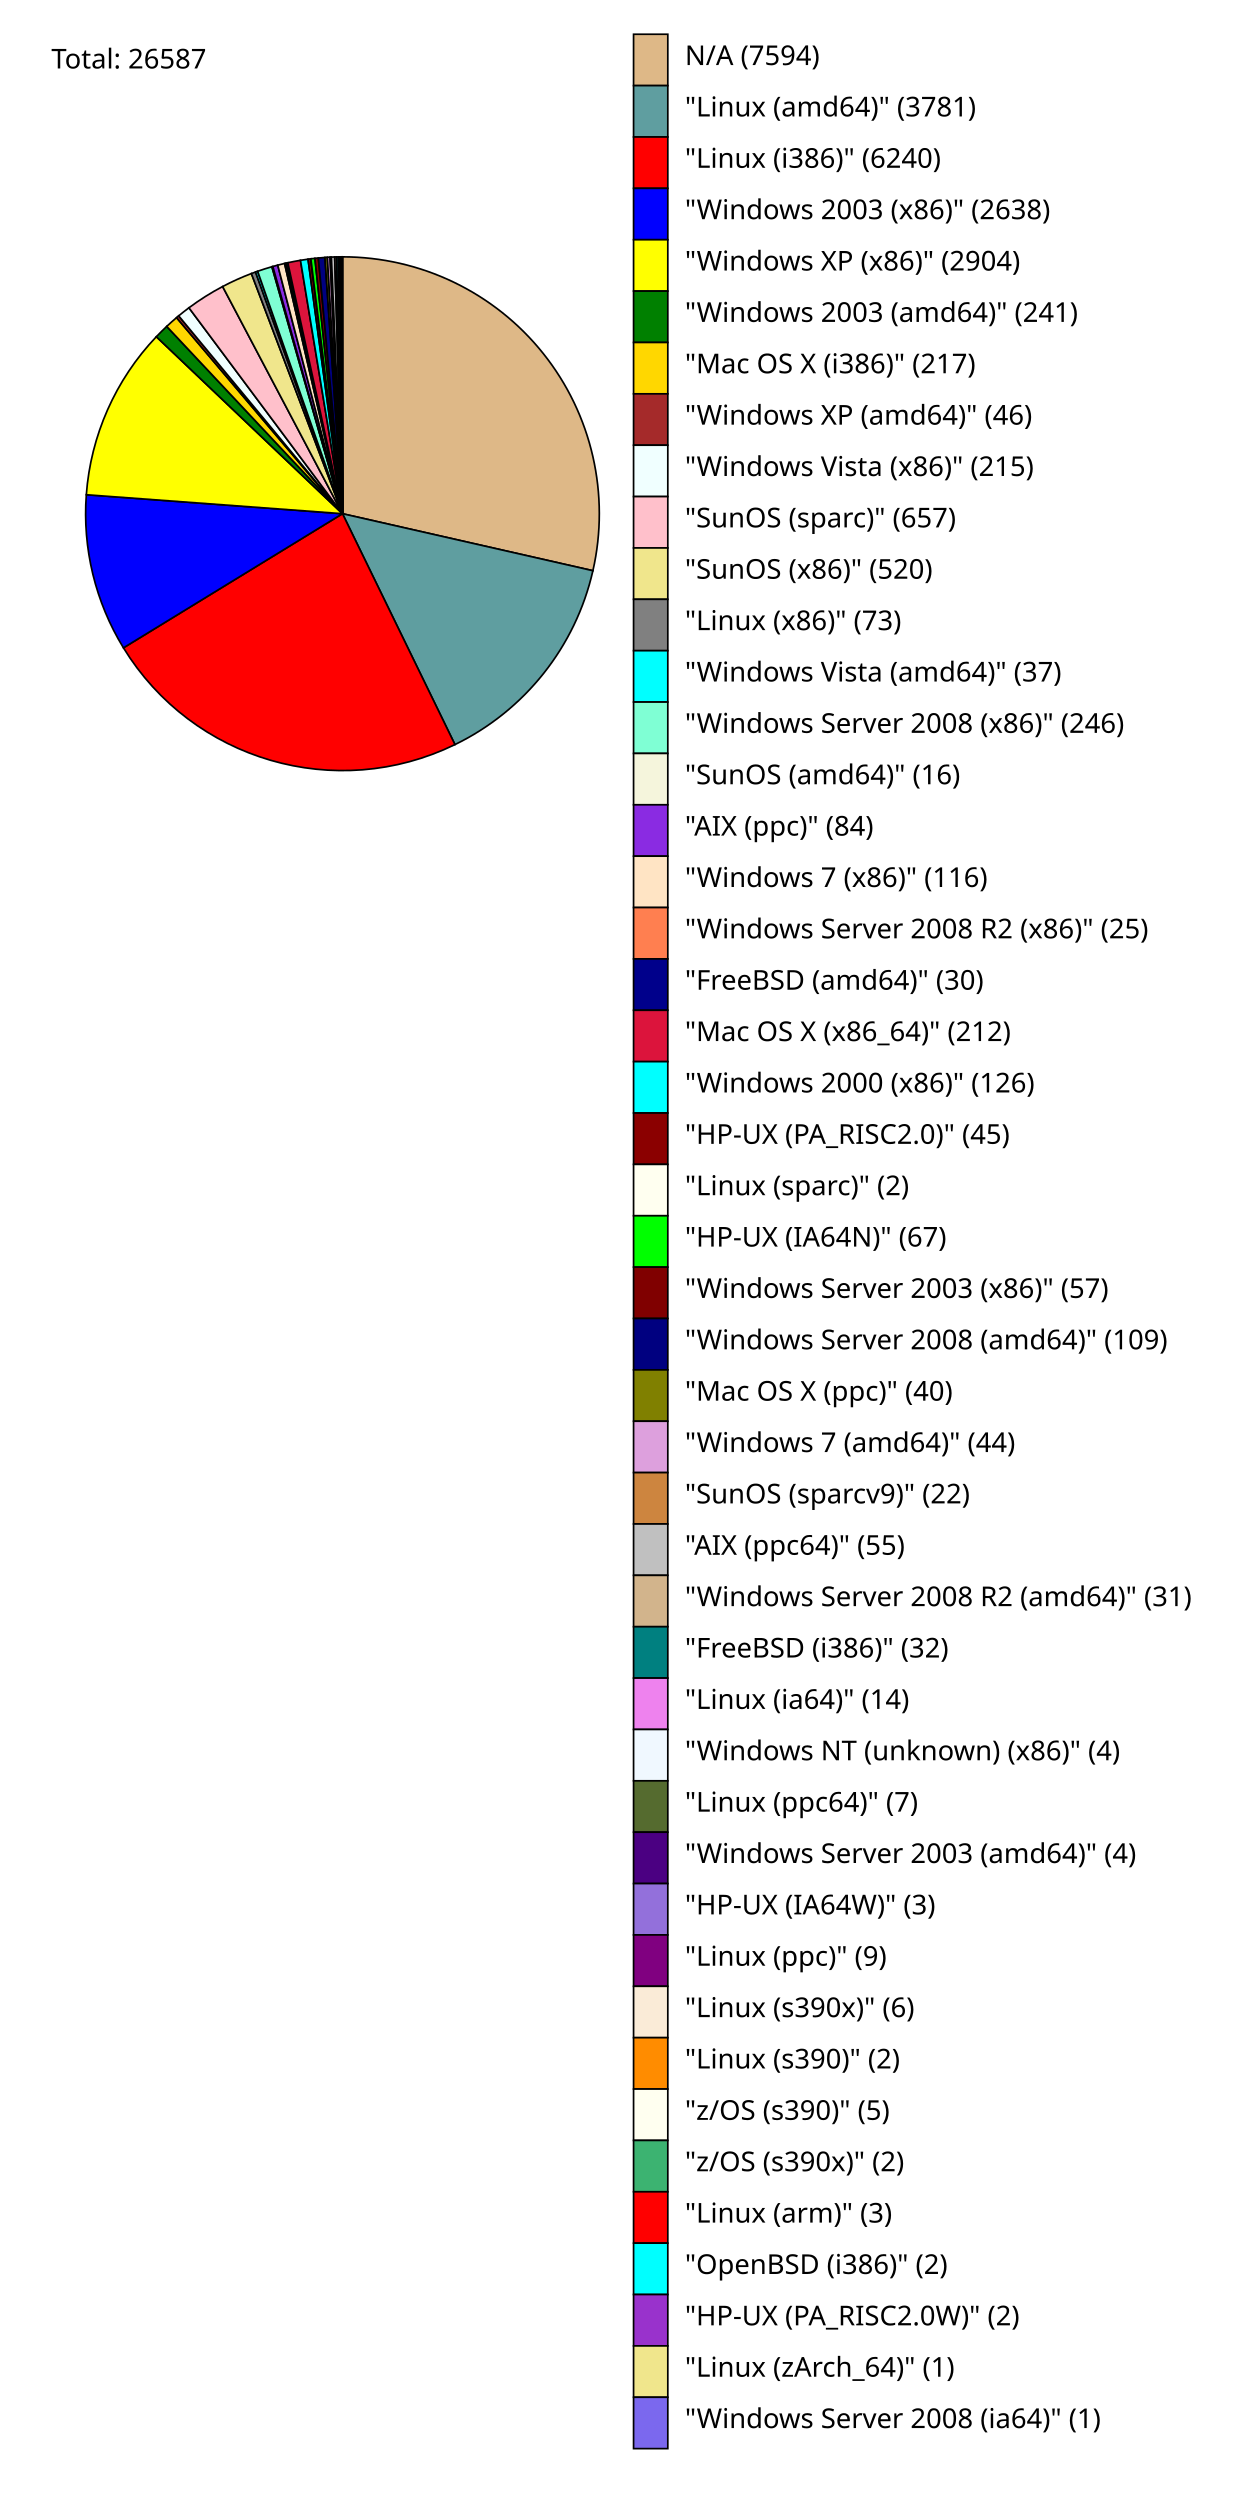
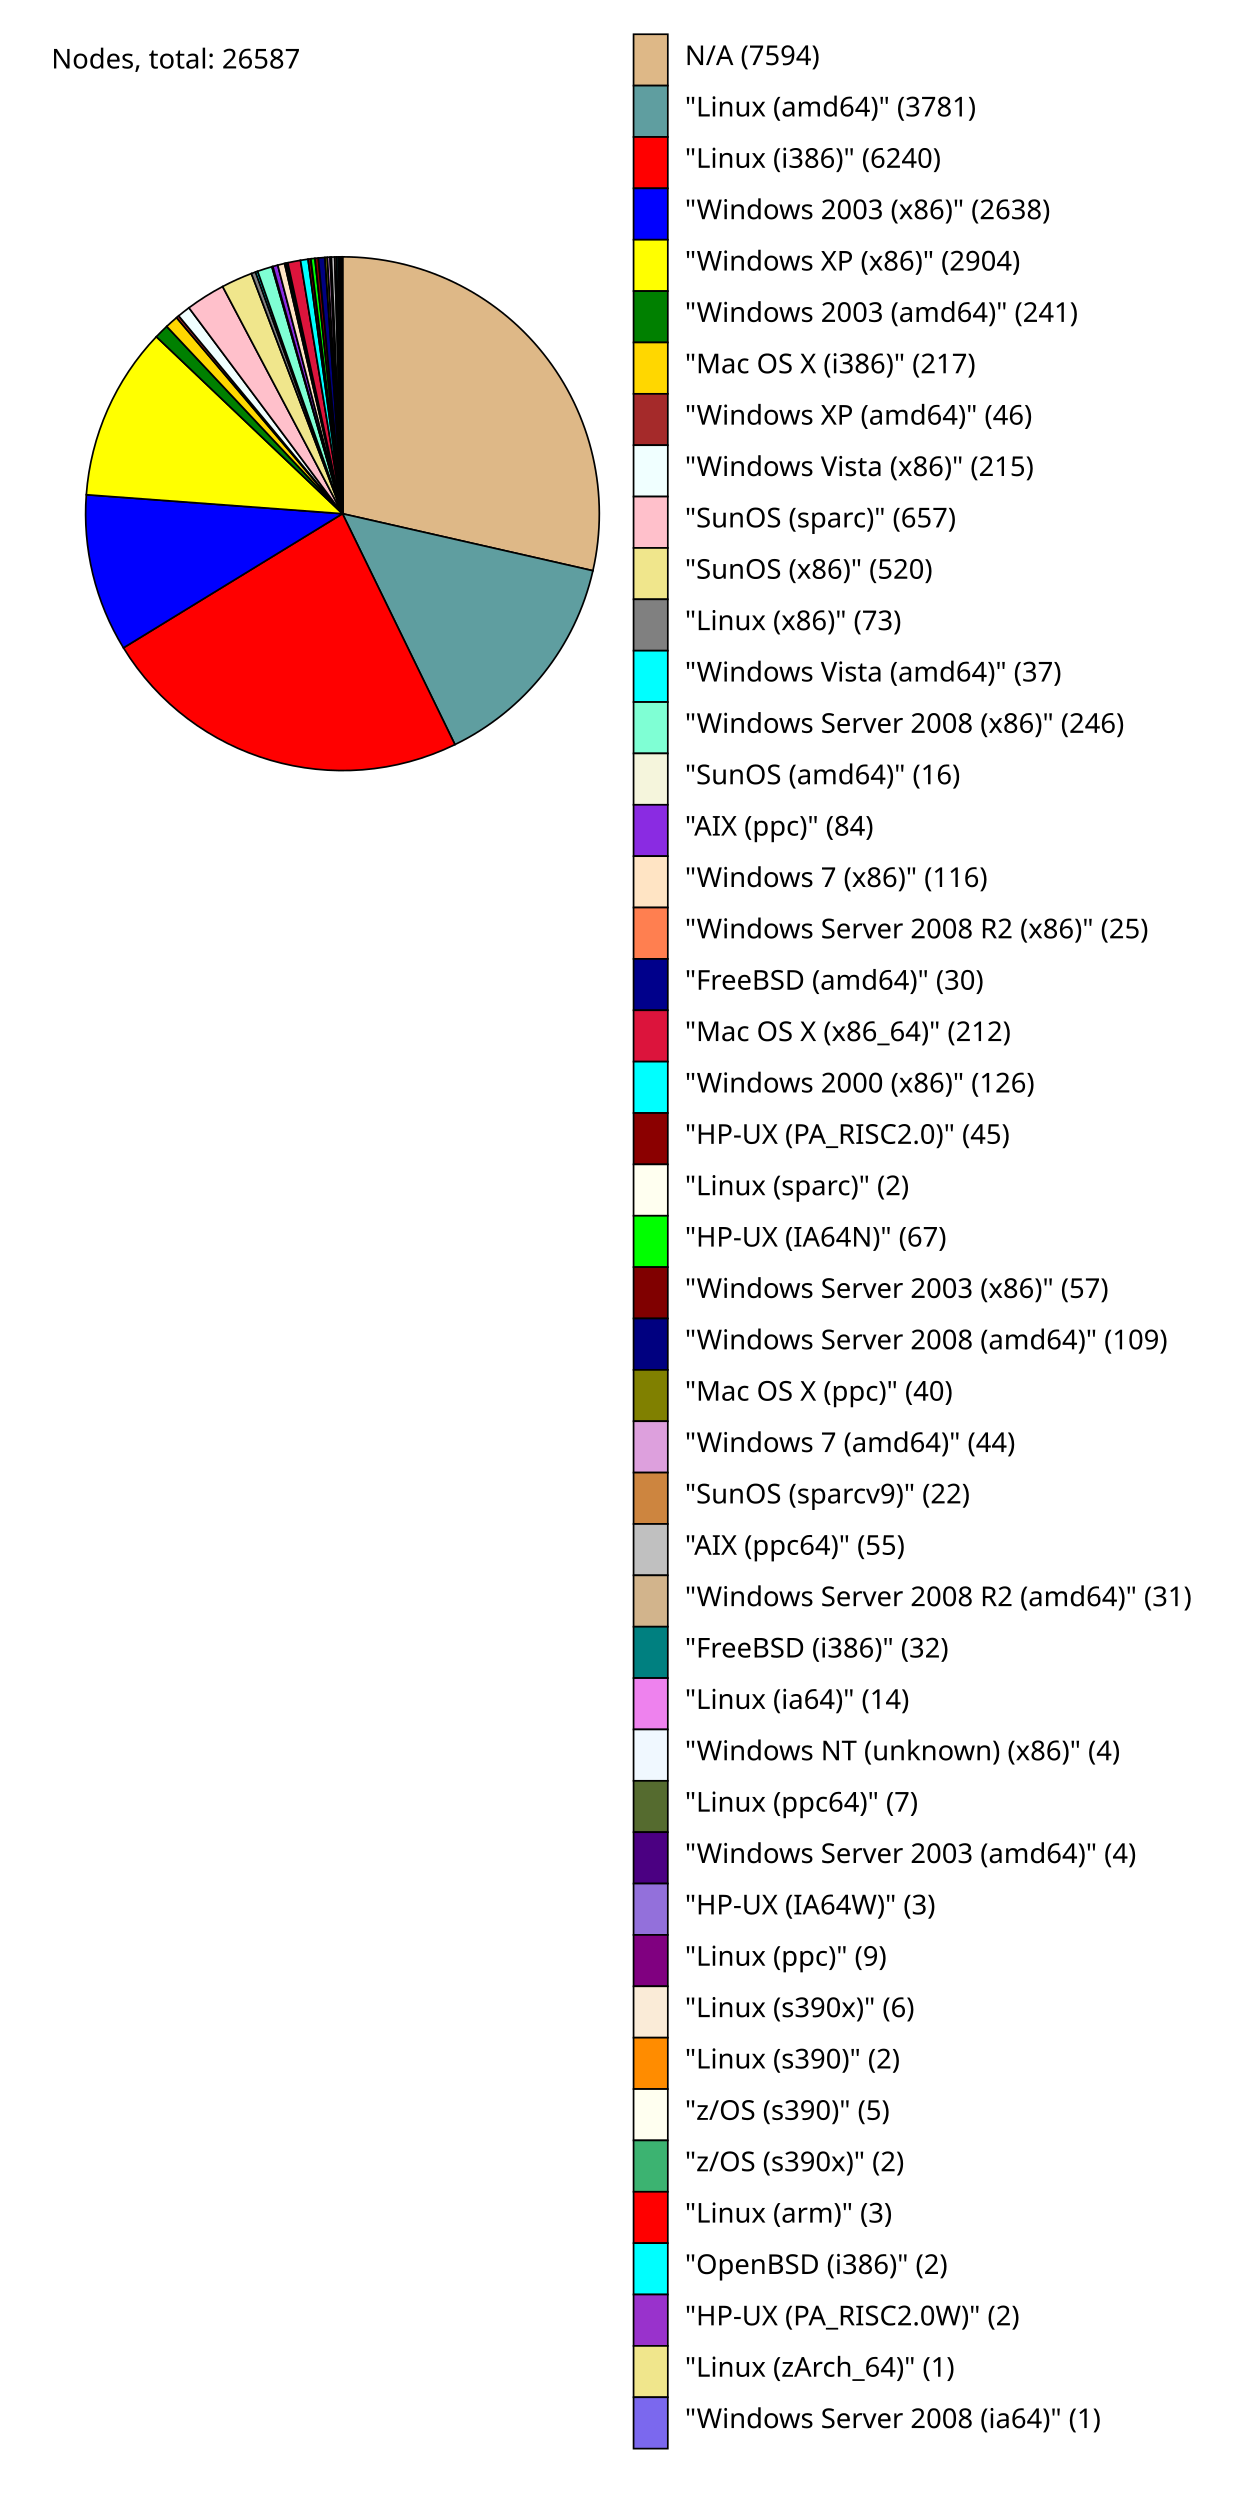
<svg xmlns="http://www.w3.org/2000/svg" version="1.1" preserveAspectRatio="none" viewBox="0 0 720 1460">
-   <text x="30" y="40" font-family="sans-serif" font-size="16">Total: 26587</text>
+   <text x="30" y="40" font-family="sans-serif" font-size="16">Nodes, total: 26587</text>
  <path d="M 200,300 L 200.0,150.0 A 150,150 0 0 1 346.257,333.299 Z" fill="BurlyWood" stroke="black" stroke-width="1" />
  <rect x="370" y="20" width="20" height="30" fill="BurlyWood" stroke="black" stroke-width="1" />
  <text x="400" y="38" font-family="sans-serif" font-size="16">N/A (7594)</text>
  <path d="M 200,300 L 346.257,333.299 A 150,150 0 0 1 265.702,434.845 Z" fill="CadetBlue" stroke="black" stroke-width="1" />
  <rect x="370" y="50" width="20" height="30" fill="CadetBlue" stroke="black" stroke-width="1" />
  <text x="400" y="68" font-family="sans-serif" font-size="16">"Linux (amd64)" (3781)</text>
  <path d="M 200,300 L 265.702,434.845 A 150,150 0 0 1 72.083,378.341 Z" fill="red" stroke="black" stroke-width="1" />
  <rect x="370" y="80" width="20" height="30" fill="red" stroke="black" stroke-width="1" />
  <text x="400" y="98" font-family="sans-serif" font-size="16">"Linux (i386)" (6240)</text>
  <path d="M 200,300 L 72.083,378.341 A 150,150 0 0 1 50.41,288.923 Z" fill="blue" stroke="black" stroke-width="1" />
  <rect x="370" y="110" width="20" height="30" fill="blue" stroke="black" stroke-width="1" />
  <text x="400" y="128" font-family="sans-serif" font-size="16">"Windows 2003 (x86)" (2638)</text>
  <path d="M 200,300 L 50.41,288.923 A 150,150 0 0 1 91.295,196.64 Z" fill="yellow" stroke="black" stroke-width="1" />
  <rect x="370" y="140" width="20" height="30" fill="yellow" stroke="black" stroke-width="1" />
  <text x="400" y="158" font-family="sans-serif" font-size="16">"Windows XP (x86)" (2904)</text>
  <path d="M 200,300 L 91.295,196.64 A 150,150 0 0 1 97.355,190.62 Z" fill="green" stroke="black" stroke-width="1" />
  <rect x="370" y="170" width="20" height="30" fill="green" stroke="black" stroke-width="1" />
  <text x="400" y="188" font-family="sans-serif" font-size="16">"Windows 2003 (amd64)" (241)</text>
  <path d="M 200,300 L 97.355,190.62 A 150,150 0 0 1 103.097,185.502 Z" fill="gold" stroke="black" stroke-width="1" />
  <rect x="370" y="200" width="20" height="30" fill="gold" stroke="black" stroke-width="1" />
  <text x="400" y="218" font-family="sans-serif" font-size="16">"Mac OS X (i386)" (217)</text>
  <path d="M 200,300 L 103.097,185.502 A 150,150 0 0 1 104.347,184.455 Z" fill="brown" stroke="black" stroke-width="1" />
  <rect x="370" y="230" width="20" height="30" fill="brown" stroke="black" stroke-width="1" />
  <text x="400" y="248" font-family="sans-serif" font-size="16">"Windows XP (amd64)" (46)</text>
  <path d="M 200,300 L 104.347,184.455 A 150,150 0 0 1 110.339,179.746 Z" fill="Azure" stroke="black" stroke-width="1" />
  <rect x="370" y="260" width="20" height="30" fill="Azure" stroke="black" stroke-width="1" />
  <text x="400" y="278" font-family="sans-serif" font-size="16">"Windows Vista (x86)" (215)</text>
  <path d="M 200,300 L 110.339,179.746 A 150,150 0 0 1 130.014,167.328 Z" fill="pink" stroke="black" stroke-width="1" />
  <rect x="370" y="290" width="20" height="30" fill="pink" stroke="black" stroke-width="1" />
  <text x="400" y="308" font-family="sans-serif" font-size="16">"SunOS (sparc)" (657)</text>
  <path d="M 200,300 L 130.014,167.328 A 150,150 0 0 1 146.805,159.749 Z" fill="khaki" stroke="black" stroke-width="1" />
  <rect x="370" y="320" width="20" height="30" fill="khaki" stroke="black" stroke-width="1" />
  <text x="400" y="338" font-family="sans-serif" font-size="16">"SunOS (x86)" (520)</text>
  <path d="M 200,300 L 146.805,159.749 A 150,150 0 0 1 149.232,158.852 Z" fill="gray" stroke="black" stroke-width="1" />
  <rect x="370" y="350" width="20" height="30" fill="gray" stroke="black" stroke-width="1" />
  <text x="400" y="368" font-family="sans-serif" font-size="16">"Linux (x86)" (73)</text>
  <path d="M 200,300 L 149.232,158.852 A 150,150 0 0 1 150.468,158.414 Z" fill="Aqua" stroke="black" stroke-width="1" />
  <rect x="370" y="380" width="20" height="30" fill="Aqua" stroke="black" stroke-width="1" />
  <text x="400" y="398" font-family="sans-serif" font-size="16">"Windows Vista (amd64)" (37)</text>
  <path d="M 200,300 L 150.468,158.414 A 150,150 0 0 1 158.779,155.775 Z" fill="Aquamarine" stroke="black" stroke-width="1" />
  <rect x="370" y="410" width="20" height="30" fill="Aquamarine" stroke="black" stroke-width="1" />
  <text x="400" y="428" font-family="sans-serif" font-size="16">"Windows Server 2008 (x86)" (246)</text>
  <path d="M 200,300 L 158.779,155.775 A 150,150 0 0 1 159.324,155.62 Z" fill="beige" stroke="black" stroke-width="1" />
  <rect x="370" y="440" width="20" height="30" fill="beige" stroke="black" stroke-width="1" />
  <text x="400" y="458" font-family="sans-serif" font-size="16">"SunOS (amd64)" (16)</text>
  <path d="M 200,300 L 159.324,155.62 A 150,150 0 0 1 162.198,154.841 Z" fill="blueviolet" stroke="black" stroke-width="1" />
  <rect x="370" y="470" width="20" height="30" fill="blueviolet" stroke="black" stroke-width="1" />
  <text x="400" y="488" font-family="sans-serif" font-size="16">"AIX (ppc)" (84)</text>
  <path d="M 200,300 L 162.198,154.841 A 150,150 0 0 1 166.191,153.86 Z" fill="Bisque" stroke="black" stroke-width="1" />
  <rect x="370" y="500" width="20" height="30" fill="Bisque" stroke="black" stroke-width="1" />
  <text x="400" y="518" font-family="sans-serif" font-size="16">"Windows 7 (x86)" (116)</text>
  <path d="M 200,300 L 166.191,153.86 A 150,150 0 0 1 167.055,153.663 Z" fill="coral" stroke="black" stroke-width="1" />
  <rect x="370" y="530" width="20" height="30" fill="coral" stroke="black" stroke-width="1" />
  <text x="400" y="548" font-family="sans-serif" font-size="16">"Windows Server 2008 R2 (x86)" (25)</text>
  <path d="M 200,300 L 167.055,153.663 A 150,150 0 0 1 168.094,153.433 Z" fill="darkblue" stroke="black" stroke-width="1" />
  <rect x="370" y="560" width="20" height="30" fill="darkblue" stroke="black" stroke-width="1" />
  <text x="400" y="578" font-family="sans-serif" font-size="16">"FreeBSD (amd64)" (30)</text>
  <path d="M 200,300 L 168.094,153.433 A 150,150 0 0 1 175.474,152.019 Z" fill="crimson" stroke="black" stroke-width="1" />
  <rect x="370" y="590" width="20" height="30" fill="crimson" stroke="black" stroke-width="1" />
  <text x="400" y="608" font-family="sans-serif" font-size="16">"Mac OS X (x86_64)" (212)</text>
  <path d="M 200,300 L 175.474,152.019 A 150,150 0 0 1 179.89,151.354 Z" fill="cyan" stroke="black" stroke-width="1" />
  <rect x="370" y="620" width="20" height="30" fill="cyan" stroke="black" stroke-width="1" />
  <text x="400" y="638" font-family="sans-serif" font-size="16">"Windows 2000 (x86)" (126)</text>
  <path d="M 200,300 L 179.89,151.354 A 150,150 0 0 1 181.472,151.149 Z" fill="darkred" stroke="black" stroke-width="1" />
  <rect x="370" y="650" width="20" height="30" fill="darkred" stroke="black" stroke-width="1" />
  <text x="400" y="668" font-family="sans-serif" font-size="16">"HP-UX (PA_RISC2.0)" (45)</text>
  <path d="M 200,300 L 181.472,151.149 A 150,150 0 0 1 181.543,151.14 Z" fill="ivory" stroke="black" stroke-width="1" />
  <rect x="370" y="680" width="20" height="30" fill="ivory" stroke="black" stroke-width="1" />
  <text x="400" y="698" font-family="sans-serif" font-size="16">"Linux (sparc)" (2)</text>
  <path d="M 200,300 L 181.543,151.14 A 150,150 0 0 1 183.902,150.866 Z" fill="lime" stroke="black" stroke-width="1" />
  <rect x="370" y="710" width="20" height="30" fill="lime" stroke="black" stroke-width="1" />
  <text x="400" y="728" font-family="sans-serif" font-size="16">"HP-UX (IA64N)" (67)</text>
  <path d="M 200,300 L 183.902,150.866 A 150,150 0 0 1 185.912,150.663 Z" fill="maroon" stroke="black" stroke-width="1" />
  <rect x="370" y="740" width="20" height="30" fill="maroon" stroke="black" stroke-width="1" />
  <text x="400" y="758" font-family="sans-serif" font-size="16">"Windows Server 2003 (x86)" (57)</text>
  <path d="M 200,300 L 185.912,150.663 A 150,150 0 0 1 189.763,150.35 Z" fill="navy" stroke="black" stroke-width="1" />
  <rect x="370" y="770" width="20" height="30" fill="navy" stroke="black" stroke-width="1" />
  <text x="400" y="788" font-family="sans-serif" font-size="16">"Windows Server 2008 (amd64)" (109)</text>
  <path d="M 200,300 L 189.763,150.35 A 150,150 0 0 1 191.178,150.26 Z" fill="olive" stroke="black" stroke-width="1" />
  <rect x="370" y="800" width="20" height="30" fill="olive" stroke="black" stroke-width="1" />
  <text x="400" y="818" font-family="sans-serif" font-size="16">"Mac OS X (ppc)" (40)</text>
  <path d="M 200,300 L 191.178,150.26 A 150,150 0 0 1 192.736,150.176 Z" fill="plum" stroke="black" stroke-width="1" />
  <rect x="370" y="830" width="20" height="30" fill="plum" stroke="black" stroke-width="1" />
  <text x="400" y="848" font-family="sans-serif" font-size="16">"Windows 7 (amd64)" (44)</text>
  <path d="M 200,300 L 192.736,150.176 A 150,150 0 0 1 193.515,150.14 Z" fill="peru" stroke="black" stroke-width="1" />
  <rect x="370" y="860" width="20" height="30" fill="peru" stroke="black" stroke-width="1" />
  <text x="400" y="878" font-family="sans-serif" font-size="16">"SunOS (sparcv9)" (22)</text>
  <path d="M 200,300 L 193.515,150.14 A 150,150 0 0 1 195.463,150.069 Z" fill="silver" stroke="black" stroke-width="1" />
  <rect x="370" y="890" width="20" height="30" fill="silver" stroke="black" stroke-width="1" />
  <text x="400" y="908" font-family="sans-serif" font-size="16">"AIX (ppc64)" (55)</text>
  <path d="M 200,300 L 195.463,150.069 A 150,150 0 0 1 196.562,150.039 Z" fill="tan" stroke="black" stroke-width="1" />
  <rect x="370" y="920" width="20" height="30" fill="tan" stroke="black" stroke-width="1" />
  <text x="400" y="938" font-family="sans-serif" font-size="16">"Windows Server 2008 R2 (amd64)" (31)</text>
  <path d="M 200,300 L 196.562,150.039 A 150,150 0 0 1 197.696,150.018 Z" fill="teal" stroke="black" stroke-width="1" />
  <rect x="370" y="950" width="20" height="30" fill="teal" stroke="black" stroke-width="1" />
  <text x="400" y="968" font-family="sans-serif" font-size="16">"FreeBSD (i386)" (32)</text>
  <path d="M 200,300 L 197.696,150.018 A 150,150 0 0 1 198.192,150.011 Z" fill="violet" stroke="black" stroke-width="1" />
  <rect x="370" y="980" width="20" height="30" fill="violet" stroke="black" stroke-width="1" />
  <text x="400" y="998" font-family="sans-serif" font-size="16">"Linux (ia64)" (14)</text>
  <path d="M 200,300 L 198.192,150.011 A 150,150 0 0 1 198.334,150.009 Z" fill="AliceBlue" stroke="black" stroke-width="1" />
  <rect x="370" y="1010" width="20" height="30" fill="AliceBlue" stroke="black" stroke-width="1" />
  <text x="400" y="1028" font-family="sans-serif" font-size="16">"Windows NT (unknown) (x86)" (4)</text>
  <path d="M 200,300 L 198.334,150.009 A 150,150 0 0 1 198.582,150.007 Z" fill="DarkOliveGreen" stroke="black" stroke-width="1" />
  <rect x="370" y="1040" width="20" height="30" fill="DarkOliveGreen" stroke="black" stroke-width="1" />
  <text x="400" y="1058" font-family="sans-serif" font-size="16">"Linux (ppc64)" (7)</text>
  <path d="M 200,300 L 198.582,150.007 A 150,150 0 0 1 198.724,150.005 Z" fill="Indigo" stroke="black" stroke-width="1" />
  <rect x="370" y="1070" width="20" height="30" fill="Indigo" stroke="black" stroke-width="1" />
  <text x="400" y="1088" font-family="sans-serif" font-size="16">"Windows Server 2003 (amd64)" (4)</text>
  <path d="M 200,300 L 198.724,150.005 A 150,150 0 0 1 198.83,150.005 Z" fill="MediumPurple" stroke="black" stroke-width="1" />
  <rect x="370" y="1100" width="20" height="30" fill="MediumPurple" stroke="black" stroke-width="1" />
  <text x="400" y="1118" font-family="sans-serif" font-size="16">"HP-UX (IA64W)" (3)</text>
  <path d="M 200,300 L 198.83,150.005 A 150,150 0 0 1 199.149,150.002 Z" fill="Purple" stroke="black" stroke-width="1" />
  <rect x="370" y="1130" width="20" height="30" fill="Purple" stroke="black" stroke-width="1" />
  <text x="400" y="1148" font-family="sans-serif" font-size="16">"Linux (ppc)" (9)</text>
  <path d="M 200,300 L 199.149,150.002 A 150,150 0 0 1 199.362,150.001 Z" fill="AntiqueWhite" stroke="black" stroke-width="1" />
  <rect x="370" y="1160" width="20" height="30" fill="AntiqueWhite" stroke="black" stroke-width="1" />
  <text x="400" y="1178" font-family="sans-serif" font-size="16">"Linux (s390x)" (6)</text>
  <path d="M 200,300 L 199.362,150.001 A 150,150 0 0 1 199.433,150.001 Z" fill="DarkOrange" stroke="black" stroke-width="1" />
  <rect x="370" y="1190" width="20" height="30" fill="DarkOrange" stroke="black" stroke-width="1" />
  <text x="400" y="1208" font-family="sans-serif" font-size="16">"Linux (s390)" (2)</text>
  <path d="M 200,300 L 199.433,150.001 A 150,150 0 0 1 199.61,150.001 Z" fill="Ivory" stroke="black" stroke-width="1" />
  <rect x="370" y="1220" width="20" height="30" fill="Ivory" stroke="black" stroke-width="1" />
  <text x="400" y="1238" font-family="sans-serif" font-size="16">"z/OS (s390)" (5)</text>
  <path d="M 200,300 L 199.61,150.001 A 150,150 0 0 1 199.681,150 Z" fill="MediumSeaGreen" stroke="black" stroke-width="1" />
  <rect x="370" y="1250" width="20" height="30" fill="MediumSeaGreen" stroke="black" stroke-width="1" />
  <text x="400" y="1268" font-family="sans-serif" font-size="16">"z/OS (s390x)" (2)</text>
  <path d="M 200,300 L 199.681,150 A 150,150 0 0 1 199.787,150 Z" fill="Red" stroke="black" stroke-width="1" />
  <rect x="370" y="1280" width="20" height="30" fill="Red" stroke="black" stroke-width="1" />
  <text x="400" y="1298" font-family="sans-serif" font-size="16">"Linux (arm)" (3)</text>
  <path d="M 200,300 L 199.787,150 A 150,150 0 0 1 199.858,150 Z" fill="Aqua" stroke="black" stroke-width="1" />
  <rect x="370" y="1310" width="20" height="30" fill="Aqua" stroke="black" stroke-width="1" />
  <text x="400" y="1328" font-family="sans-serif" font-size="16">"OpenBSD (i386)" (2)</text>
  <path d="M 200,300 L 199.858,150 A 150,150 0 0 1 199.929,150 Z" fill="DarkOrchid" stroke="black" stroke-width="1" />
  <rect x="370" y="1340" width="20" height="30" fill="DarkOrchid" stroke="black" stroke-width="1" />
  <text x="400" y="1358" font-family="sans-serif" font-size="16">"HP-UX (PA_RISC2.0W)" (2)</text>
  <path d="M 200,300 L 199.929,150 A 150,150 0 0 1 199.965,150 Z" fill="Khaki" stroke="black" stroke-width="1" />
  <rect x="370" y="1370" width="20" height="30" fill="Khaki" stroke="black" stroke-width="1" />
  <text x="400" y="1388" font-family="sans-serif" font-size="16">"Linux (zArch_64)" (1)</text>
  <path d="M 200,300 L 199.965,150 A 150,150 0 0 1 200,150.0 Z" fill="MediumSlateBlue" stroke="black" stroke-width="1" />
  <rect x="370" y="1400" width="20" height="30" fill="MediumSlateBlue" stroke="black" stroke-width="1" />
  <text x="400" y="1418" font-family="sans-serif" font-size="16">"Windows Server 2008 (ia64)" (1)</text>
</svg>
